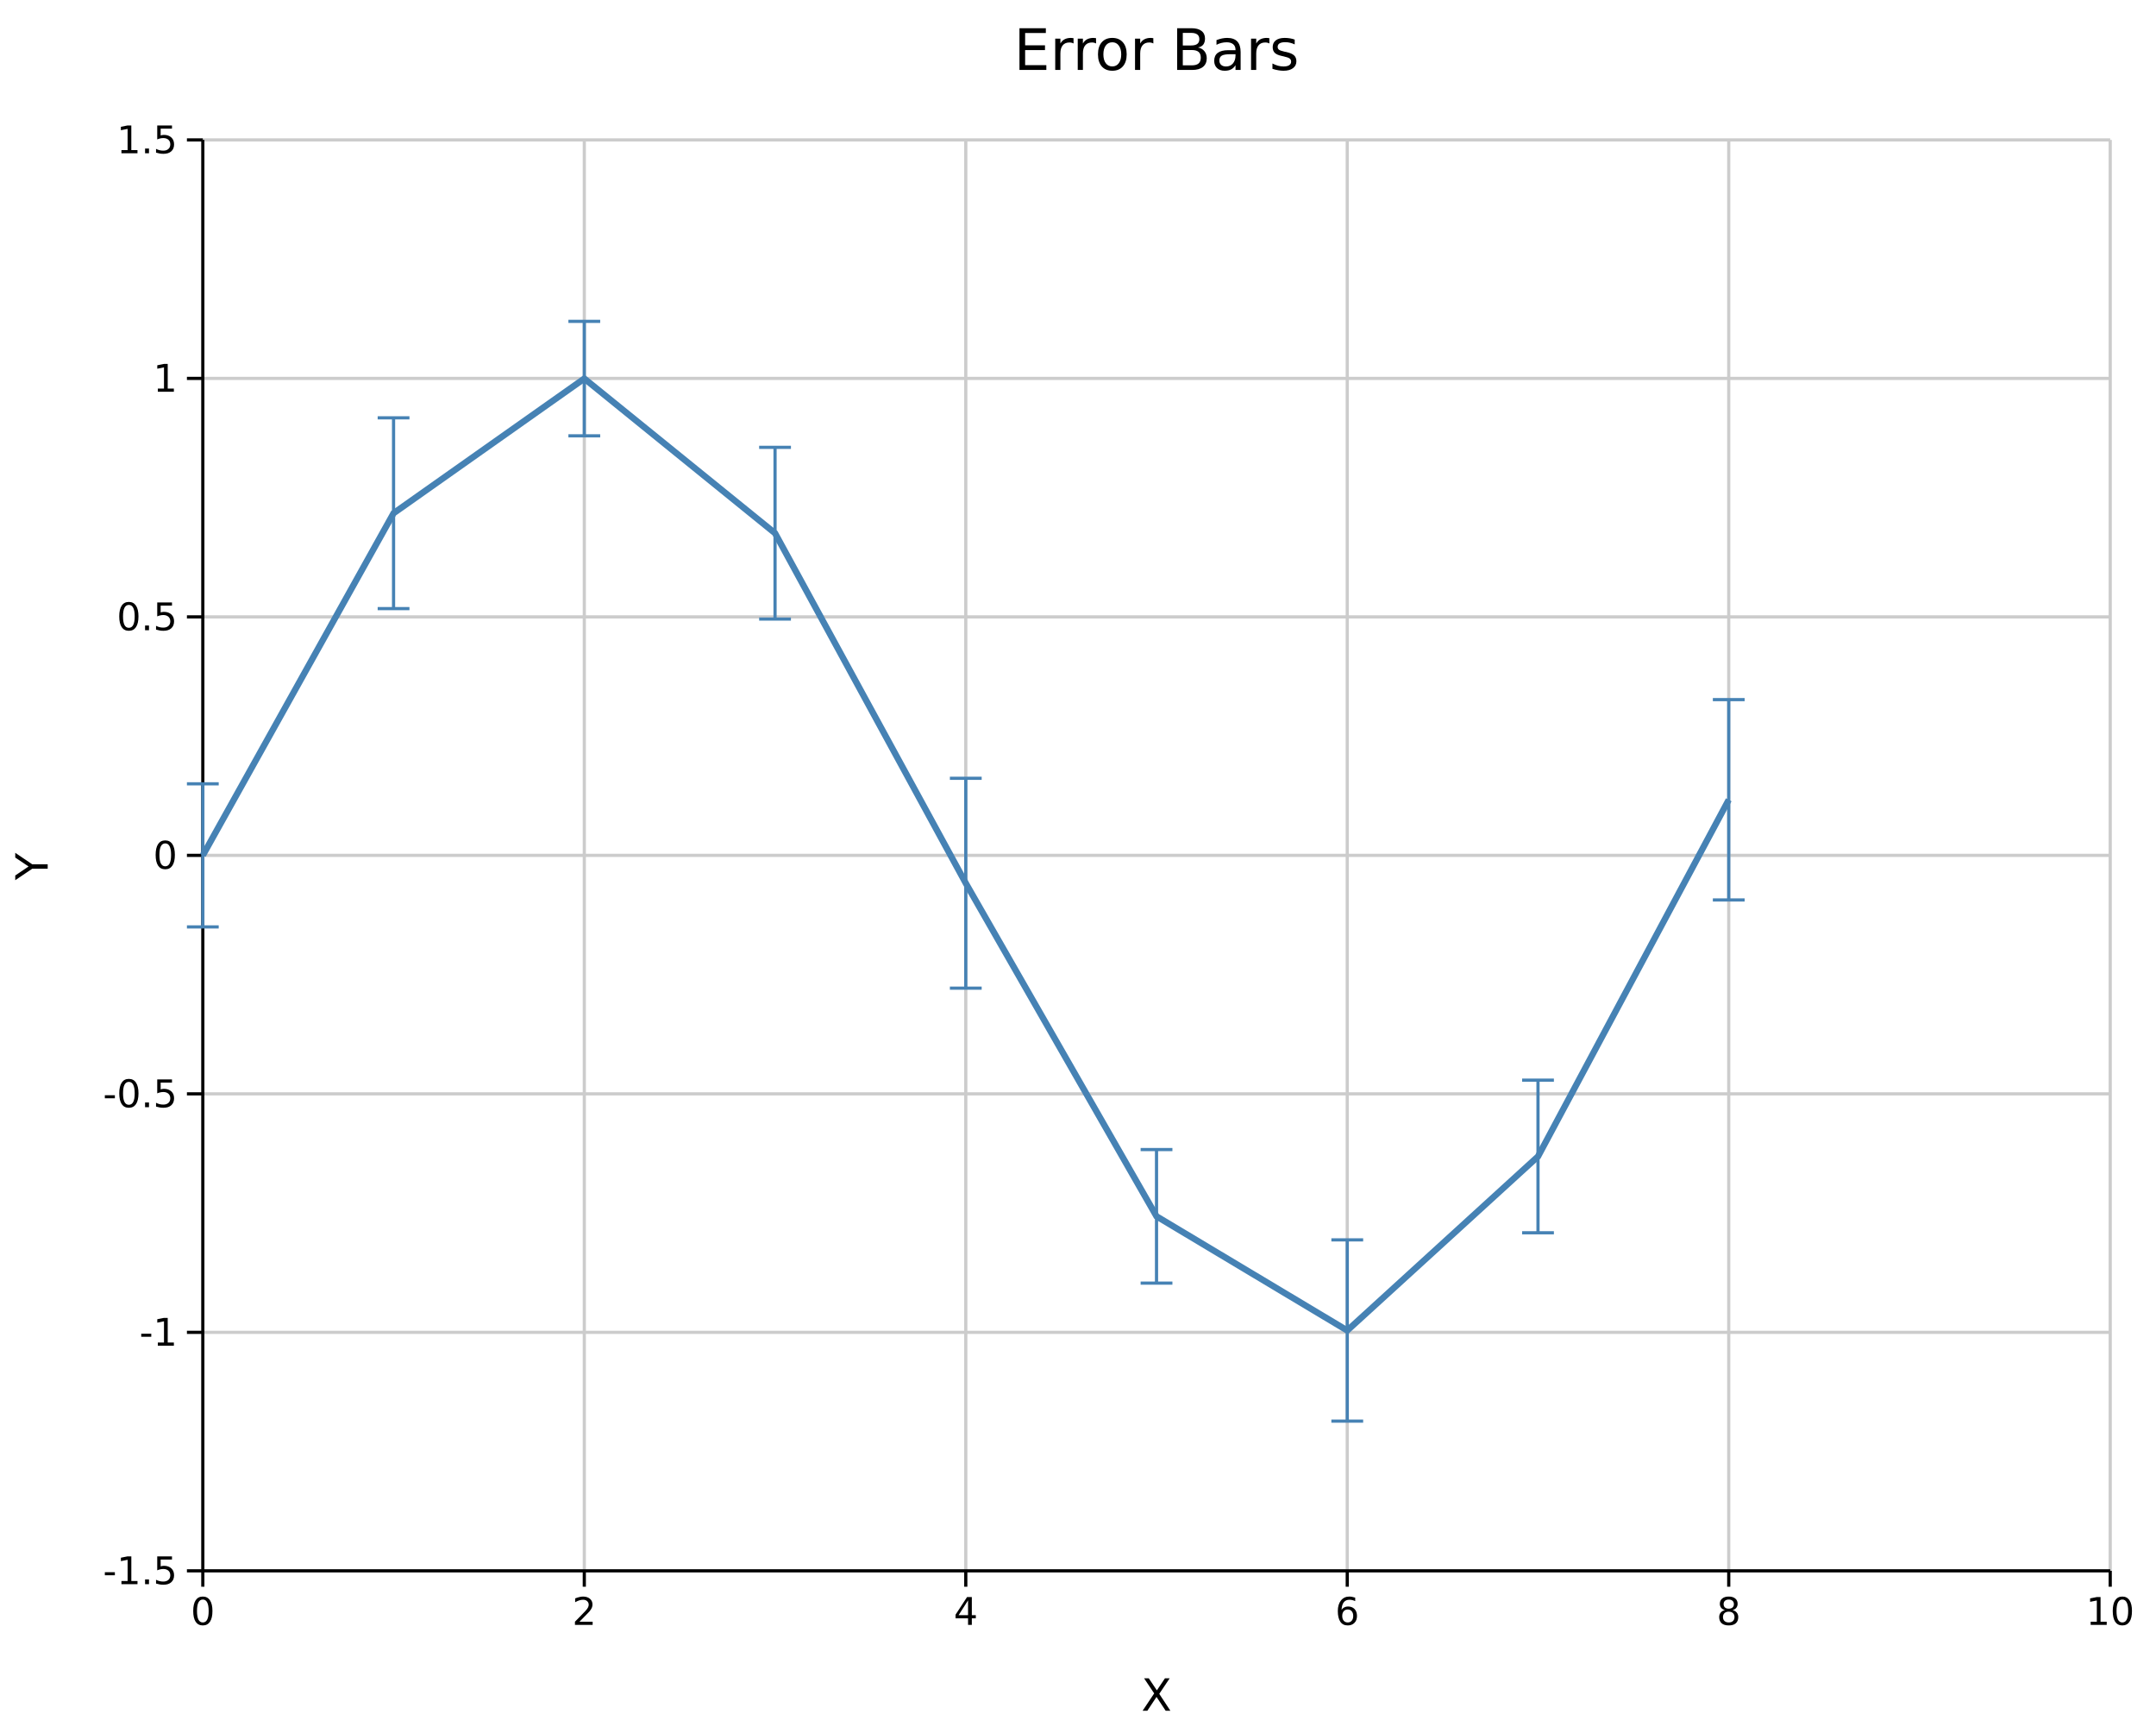
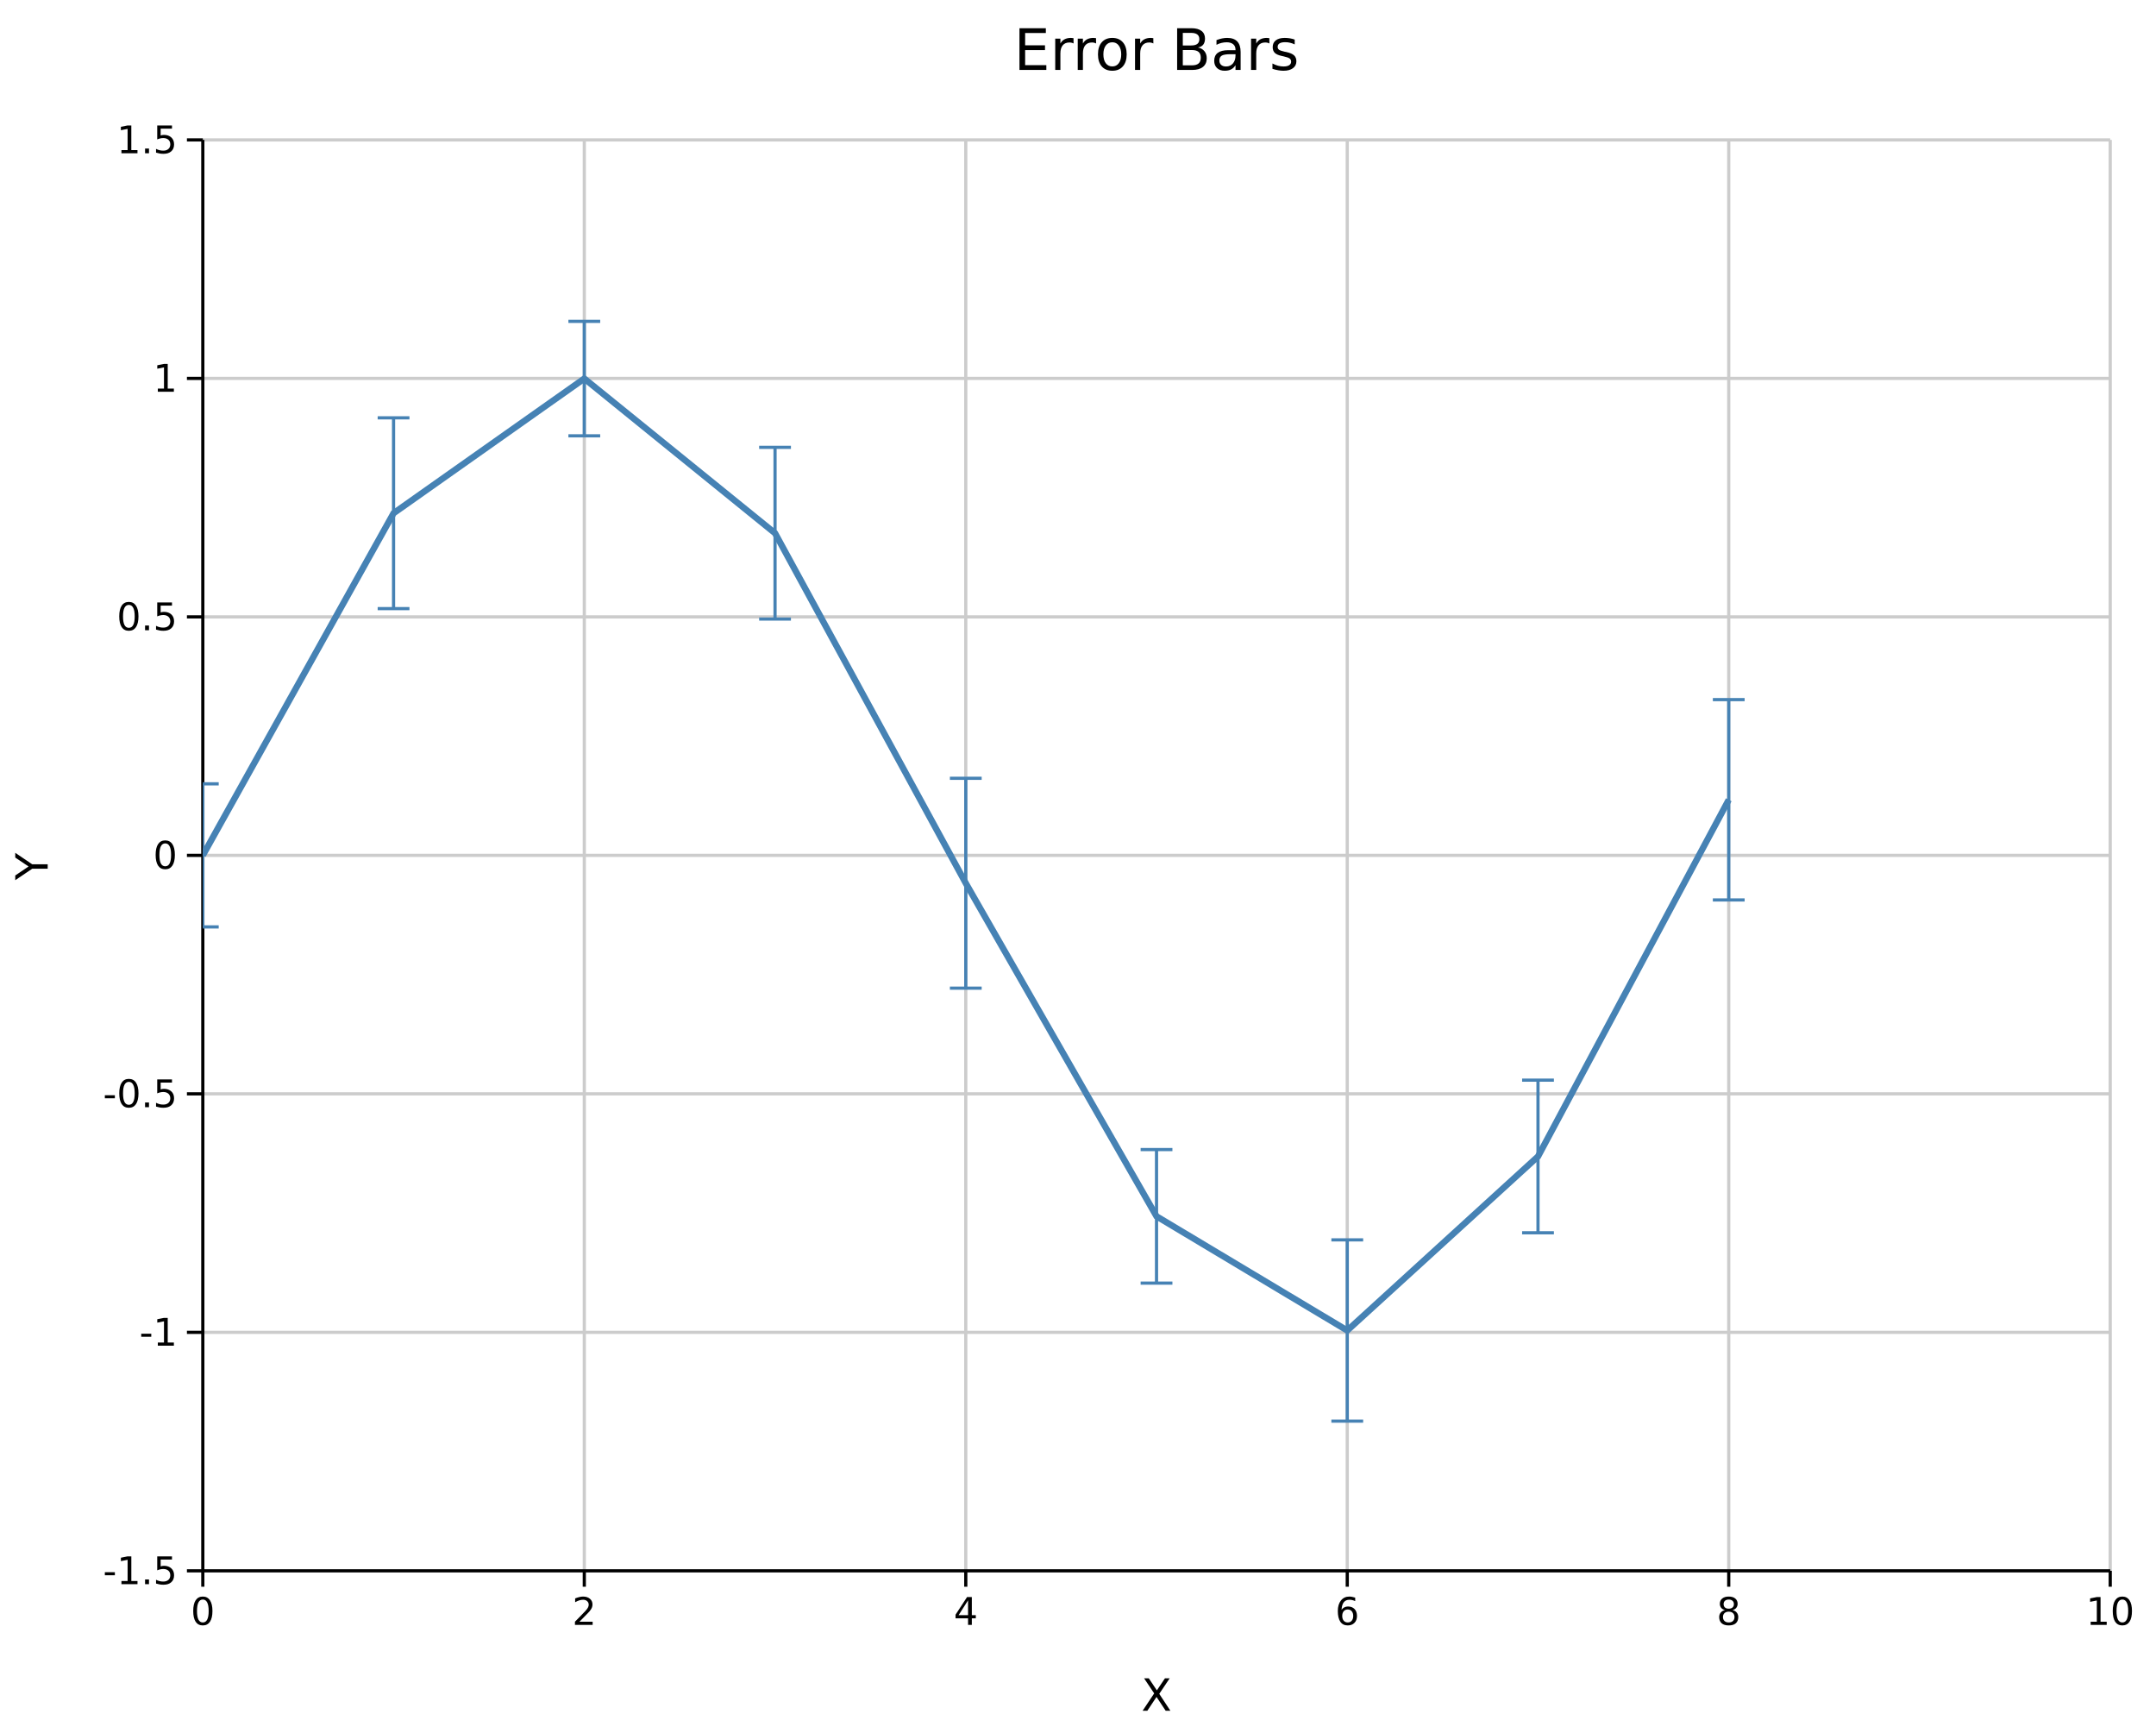
<svg xmlns="http://www.w3.org/2000/svg" width="678.2" height="545" font-family="DejaVu Sans, Liberation Sans, Arial, sans-serif" fill="black">
  <rect width="100%" height="100%" fill="white" />
+   <defs>
+     <clipPath id="kuva-clip-5">
+       <rect x="63.8" y="44" width="600" height="450" />
+     </clipPath>
+   </defs>
  <line x1="183.8" y1="44" x2="183.8" y2="494" stroke="#cccccc" stroke-width="1" />
  <line x1="303.8" y1="44" x2="303.8" y2="494" stroke="#cccccc" stroke-width="1" />
  <line x1="423.8" y1="44" x2="423.8" y2="494" stroke="#cccccc" stroke-width="1" />
  <line x1="543.8" y1="44" x2="543.8" y2="494" stroke="#cccccc" stroke-width="1" />
  <line x1="663.8" y1="44" x2="663.8" y2="494" stroke="#cccccc" stroke-width="1" />
  <line x1="63.8" y1="419" x2="663.8" y2="419" stroke="#cccccc" stroke-width="1" />
  <line x1="63.8" y1="344" x2="663.8" y2="344" stroke="#cccccc" stroke-width="1" />
  <line x1="63.8" y1="269" x2="663.8" y2="269" stroke="#cccccc" stroke-width="1" />
  <line x1="63.8" y1="194" x2="663.8" y2="194" stroke="#cccccc" stroke-width="1" />
  <line x1="63.8" y1="119" x2="663.8" y2="119" stroke="#cccccc" stroke-width="1" />
  <line x1="63.8" y1="44" x2="663.8" y2="44" stroke="#cccccc" stroke-width="1" />
  <line x1="63.8" y1="494" x2="663.8" y2="494" stroke="#000000" stroke-width="1" />
  <line x1="63.8" y1="44" x2="63.8" y2="494" stroke="#000000" stroke-width="1" />
  <line x1="63.8" y1="494" x2="63.8" y2="499" stroke="#000000" stroke-width="1" />
  <text x="63.8" y="511" font-size="12" text-anchor="middle">0</text>
  <line x1="183.8" y1="494" x2="183.8" y2="499" stroke="#000000" stroke-width="1" />
  <text x="183.8" y="511" font-size="12" text-anchor="middle">2</text>
  <line x1="303.8" y1="494" x2="303.8" y2="499" stroke="#000000" stroke-width="1" />
  <text x="303.8" y="511" font-size="12" text-anchor="middle">4</text>
  <line x1="423.8" y1="494" x2="423.8" y2="499" stroke="#000000" stroke-width="1" />
  <text x="423.8" y="511" font-size="12" text-anchor="middle">6</text>
  <line x1="543.8" y1="494" x2="543.8" y2="499" stroke="#000000" stroke-width="1" />
  <text x="543.8" y="511" font-size="12" text-anchor="middle">8</text>
  <line x1="663.8" y1="494" x2="663.8" y2="499" stroke="#000000" stroke-width="1" />
  <text x="663.8" y="511" font-size="12" text-anchor="middle">10</text>
  <line x1="58.8" y1="494" x2="63.8" y2="494" stroke="#000000" stroke-width="1" />
  <text x="55.8" y="498.2" font-size="12" text-anchor="end">-1.5</text>
  <line x1="58.8" y1="419" x2="63.8" y2="419" stroke="#000000" stroke-width="1" />
  <text x="55.8" y="423.2" font-size="12" text-anchor="end">-1</text>
  <line x1="58.8" y1="344" x2="63.8" y2="344" stroke="#000000" stroke-width="1" />
  <text x="55.8" y="348.2" font-size="12" text-anchor="end">-0.5</text>
  <line x1="58.8" y1="269" x2="63.8" y2="269" stroke="#000000" stroke-width="1" />
  <text x="55.8" y="273.2" font-size="12" text-anchor="end">0</text>
  <line x1="58.8" y1="194" x2="63.8" y2="194" stroke="#000000" stroke-width="1" />
  <text x="55.8" y="198.2" font-size="12" text-anchor="end">0.5</text>
  <line x1="58.8" y1="119" x2="63.8" y2="119" stroke="#000000" stroke-width="1" />
  <text x="55.8" y="123.2" font-size="12" text-anchor="end">1</text>
  <line x1="58.8" y1="44" x2="63.8" y2="44" stroke="#000000" stroke-width="1" />
  <text x="55.8" y="48.2" font-size="12" text-anchor="end">1.5</text>
  <text x="363.8" y="538" font-size="14" text-anchor="middle">X</text>
  <text x="15" y="272.5" font-size="14" text-anchor="middle" transform="rotate(-90,15,272.5)">Y</text>
  <text x="363.8" y="22" font-size="18" text-anchor="middle">Error Bars</text>
-   <path d="M 63.8 269.0 L 123.8 161.4 L 183.8 119.06 L 243.8 167.68 L 303.8 277.76 L 363.8 382.52 L 423.8 418.42 L 483.8 363.69 L 543.8 251.52 " stroke="#4682b4" stroke-width="2" fill="none" />
-   <line x1="63.8" y1="291.5" x2="63.8" y2="246.5" stroke="#4682b4" stroke-width="1" />
-   <line x1="58.8" y1="291.5" x2="68.8" y2="291.5" stroke="#4682b4" stroke-width="1" />
-   <line x1="58.8" y1="246.5" x2="68.8" y2="246.5" stroke="#4682b4" stroke-width="1" />
-   <line x1="123.8" y1="191.4" x2="123.8" y2="131.4" stroke="#4682b4" stroke-width="1" />
-   <line x1="118.8" y1="191.4" x2="128.8" y2="191.4" stroke="#4682b4" stroke-width="1" />
-   <line x1="118.8" y1="131.4" x2="128.8" y2="131.4" stroke="#4682b4" stroke-width="1" />
-   <line x1="183.8" y1="137.06" x2="183.8" y2="101.06" stroke="#4682b4" stroke-width="1" />
-   <line x1="178.8" y1="137.06" x2="188.8" y2="137.06" stroke="#4682b4" stroke-width="1" />
-   <line x1="178.8" y1="101.06" x2="188.8" y2="101.06" stroke="#4682b4" stroke-width="1" />
-   <line x1="243.8" y1="194.68" x2="243.8" y2="140.68" stroke="#4682b4" stroke-width="1" />
-   <line x1="238.8" y1="194.68" x2="248.8" y2="194.68" stroke="#4682b4" stroke-width="1" />
-   <line x1="238.8" y1="140.68" x2="248.8" y2="140.68" stroke="#4682b4" stroke-width="1" />
-   <line x1="303.8" y1="310.76" x2="303.8" y2="244.76" stroke="#4682b4" stroke-width="1" />
-   <line x1="298.8" y1="310.76" x2="308.8" y2="310.76" stroke="#4682b4" stroke-width="1" />
-   <line x1="298.8" y1="244.76" x2="308.8" y2="244.76" stroke="#4682b4" stroke-width="1" />
-   <line x1="363.8" y1="403.52" x2="363.8" y2="361.52" stroke="#4682b4" stroke-width="1" />
-   <line x1="358.8" y1="403.52" x2="368.8" y2="403.52" stroke="#4682b4" stroke-width="1" />
-   <line x1="358.8" y1="361.52" x2="368.8" y2="361.52" stroke="#4682b4" stroke-width="1" />
-   <line x1="423.8" y1="446.92" x2="423.8" y2="389.92" stroke="#4682b4" stroke-width="1" />
-   <line x1="418.8" y1="446.92" x2="428.8" y2="446.92" stroke="#4682b4" stroke-width="1" />
-   <line x1="418.8" y1="389.92" x2="428.8" y2="389.92" stroke="#4682b4" stroke-width="1" />
-   <line x1="483.8" y1="387.69" x2="483.8" y2="339.69" stroke="#4682b4" stroke-width="1" />
-   <line x1="478.8" y1="387.69" x2="488.8" y2="387.69" stroke="#4682b4" stroke-width="1" />
-   <line x1="478.8" y1="339.69" x2="488.8" y2="339.69" stroke="#4682b4" stroke-width="1" />
-   <line x1="543.8" y1="283.02" x2="543.8" y2="220.02" stroke="#4682b4" stroke-width="1" />
-   <line x1="538.8" y1="283.02" x2="548.8" y2="283.02" stroke="#4682b4" stroke-width="1" />
-   <line x1="538.8" y1="220.02" x2="548.8" y2="220.02" stroke="#4682b4" stroke-width="1" />
+   <g clip-path="url(#kuva-clip-5)">
+     <path d="M 63.8 269.0 L 123.8 161.4 L 183.8 119.06 L 243.8 167.68 L 303.8 277.76 L 363.8 382.52 L 423.8 418.42 L 483.8 363.69 L 543.8 251.52 " stroke="#4682b4" stroke-width="2" fill="none" />
+     <line x1="63.8" y1="291.5" x2="63.8" y2="246.5" stroke="#4682b4" stroke-width="1" />
+     <line x1="58.8" y1="291.5" x2="68.8" y2="291.5" stroke="#4682b4" stroke-width="1" />
+     <line x1="58.8" y1="246.5" x2="68.8" y2="246.5" stroke="#4682b4" stroke-width="1" />
+     <line x1="123.8" y1="191.4" x2="123.8" y2="131.4" stroke="#4682b4" stroke-width="1" />
+     <line x1="118.8" y1="191.4" x2="128.8" y2="191.4" stroke="#4682b4" stroke-width="1" />
+     <line x1="118.8" y1="131.4" x2="128.8" y2="131.4" stroke="#4682b4" stroke-width="1" />
+     <line x1="183.8" y1="137.06" x2="183.8" y2="101.06" stroke="#4682b4" stroke-width="1" />
+     <line x1="178.8" y1="137.06" x2="188.8" y2="137.06" stroke="#4682b4" stroke-width="1" />
+     <line x1="178.8" y1="101.06" x2="188.8" y2="101.06" stroke="#4682b4" stroke-width="1" />
+     <line x1="243.8" y1="194.68" x2="243.8" y2="140.68" stroke="#4682b4" stroke-width="1" />
+     <line x1="238.8" y1="194.68" x2="248.8" y2="194.68" stroke="#4682b4" stroke-width="1" />
+     <line x1="238.8" y1="140.68" x2="248.8" y2="140.68" stroke="#4682b4" stroke-width="1" />
+     <line x1="303.8" y1="310.76" x2="303.8" y2="244.76" stroke="#4682b4" stroke-width="1" />
+     <line x1="298.8" y1="310.76" x2="308.8" y2="310.76" stroke="#4682b4" stroke-width="1" />
+     <line x1="298.8" y1="244.76" x2="308.8" y2="244.76" stroke="#4682b4" stroke-width="1" />
+     <line x1="363.8" y1="403.52" x2="363.8" y2="361.52" stroke="#4682b4" stroke-width="1" />
+     <line x1="358.8" y1="403.52" x2="368.8" y2="403.52" stroke="#4682b4" stroke-width="1" />
+     <line x1="358.8" y1="361.52" x2="368.8" y2="361.52" stroke="#4682b4" stroke-width="1" />
+     <line x1="423.8" y1="446.92" x2="423.8" y2="389.92" stroke="#4682b4" stroke-width="1" />
+     <line x1="418.8" y1="446.92" x2="428.8" y2="446.92" stroke="#4682b4" stroke-width="1" />
+     <line x1="418.8" y1="389.92" x2="428.8" y2="389.92" stroke="#4682b4" stroke-width="1" />
+     <line x1="483.8" y1="387.69" x2="483.8" y2="339.69" stroke="#4682b4" stroke-width="1" />
+     <line x1="478.8" y1="387.69" x2="488.8" y2="387.69" stroke="#4682b4" stroke-width="1" />
+     <line x1="478.8" y1="339.69" x2="488.8" y2="339.69" stroke="#4682b4" stroke-width="1" />
+     <line x1="543.8" y1="283.02" x2="543.8" y2="220.02" stroke="#4682b4" stroke-width="1" />
+     <line x1="538.8" y1="283.02" x2="548.8" y2="283.02" stroke="#4682b4" stroke-width="1" />
+     <line x1="538.8" y1="220.02" x2="548.8" y2="220.02" stroke="#4682b4" stroke-width="1" />
+   </g>
</svg>
